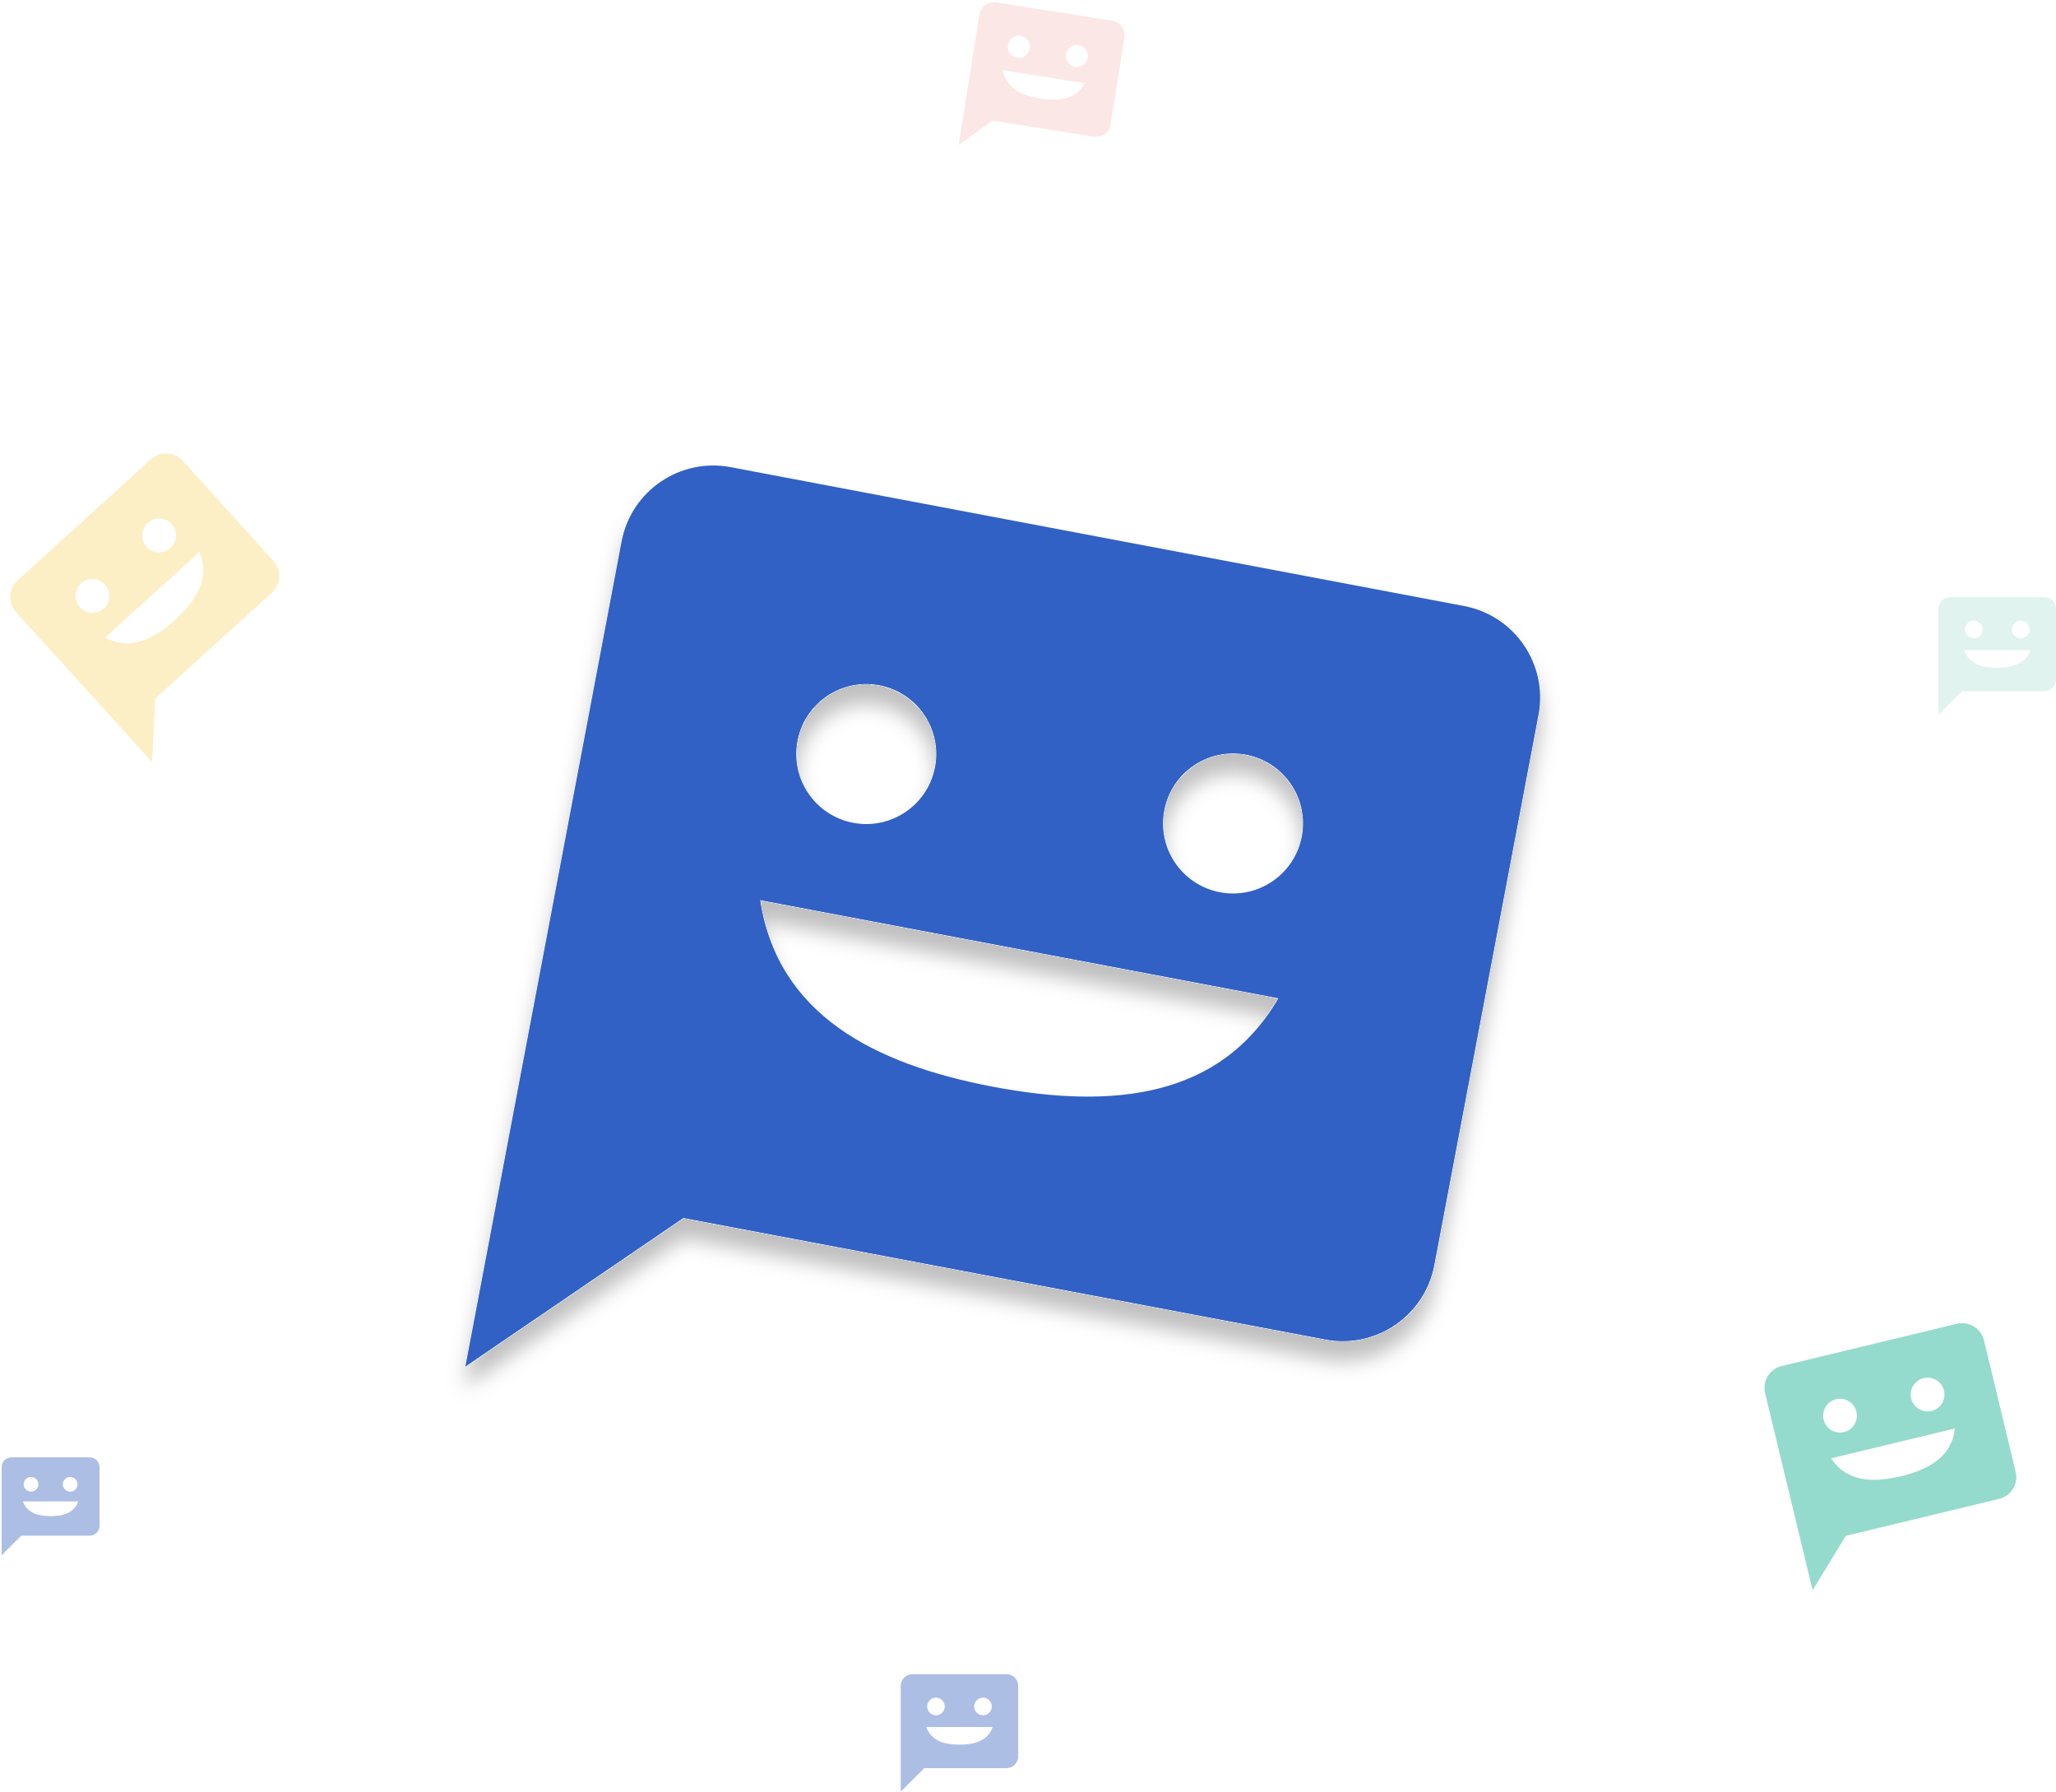
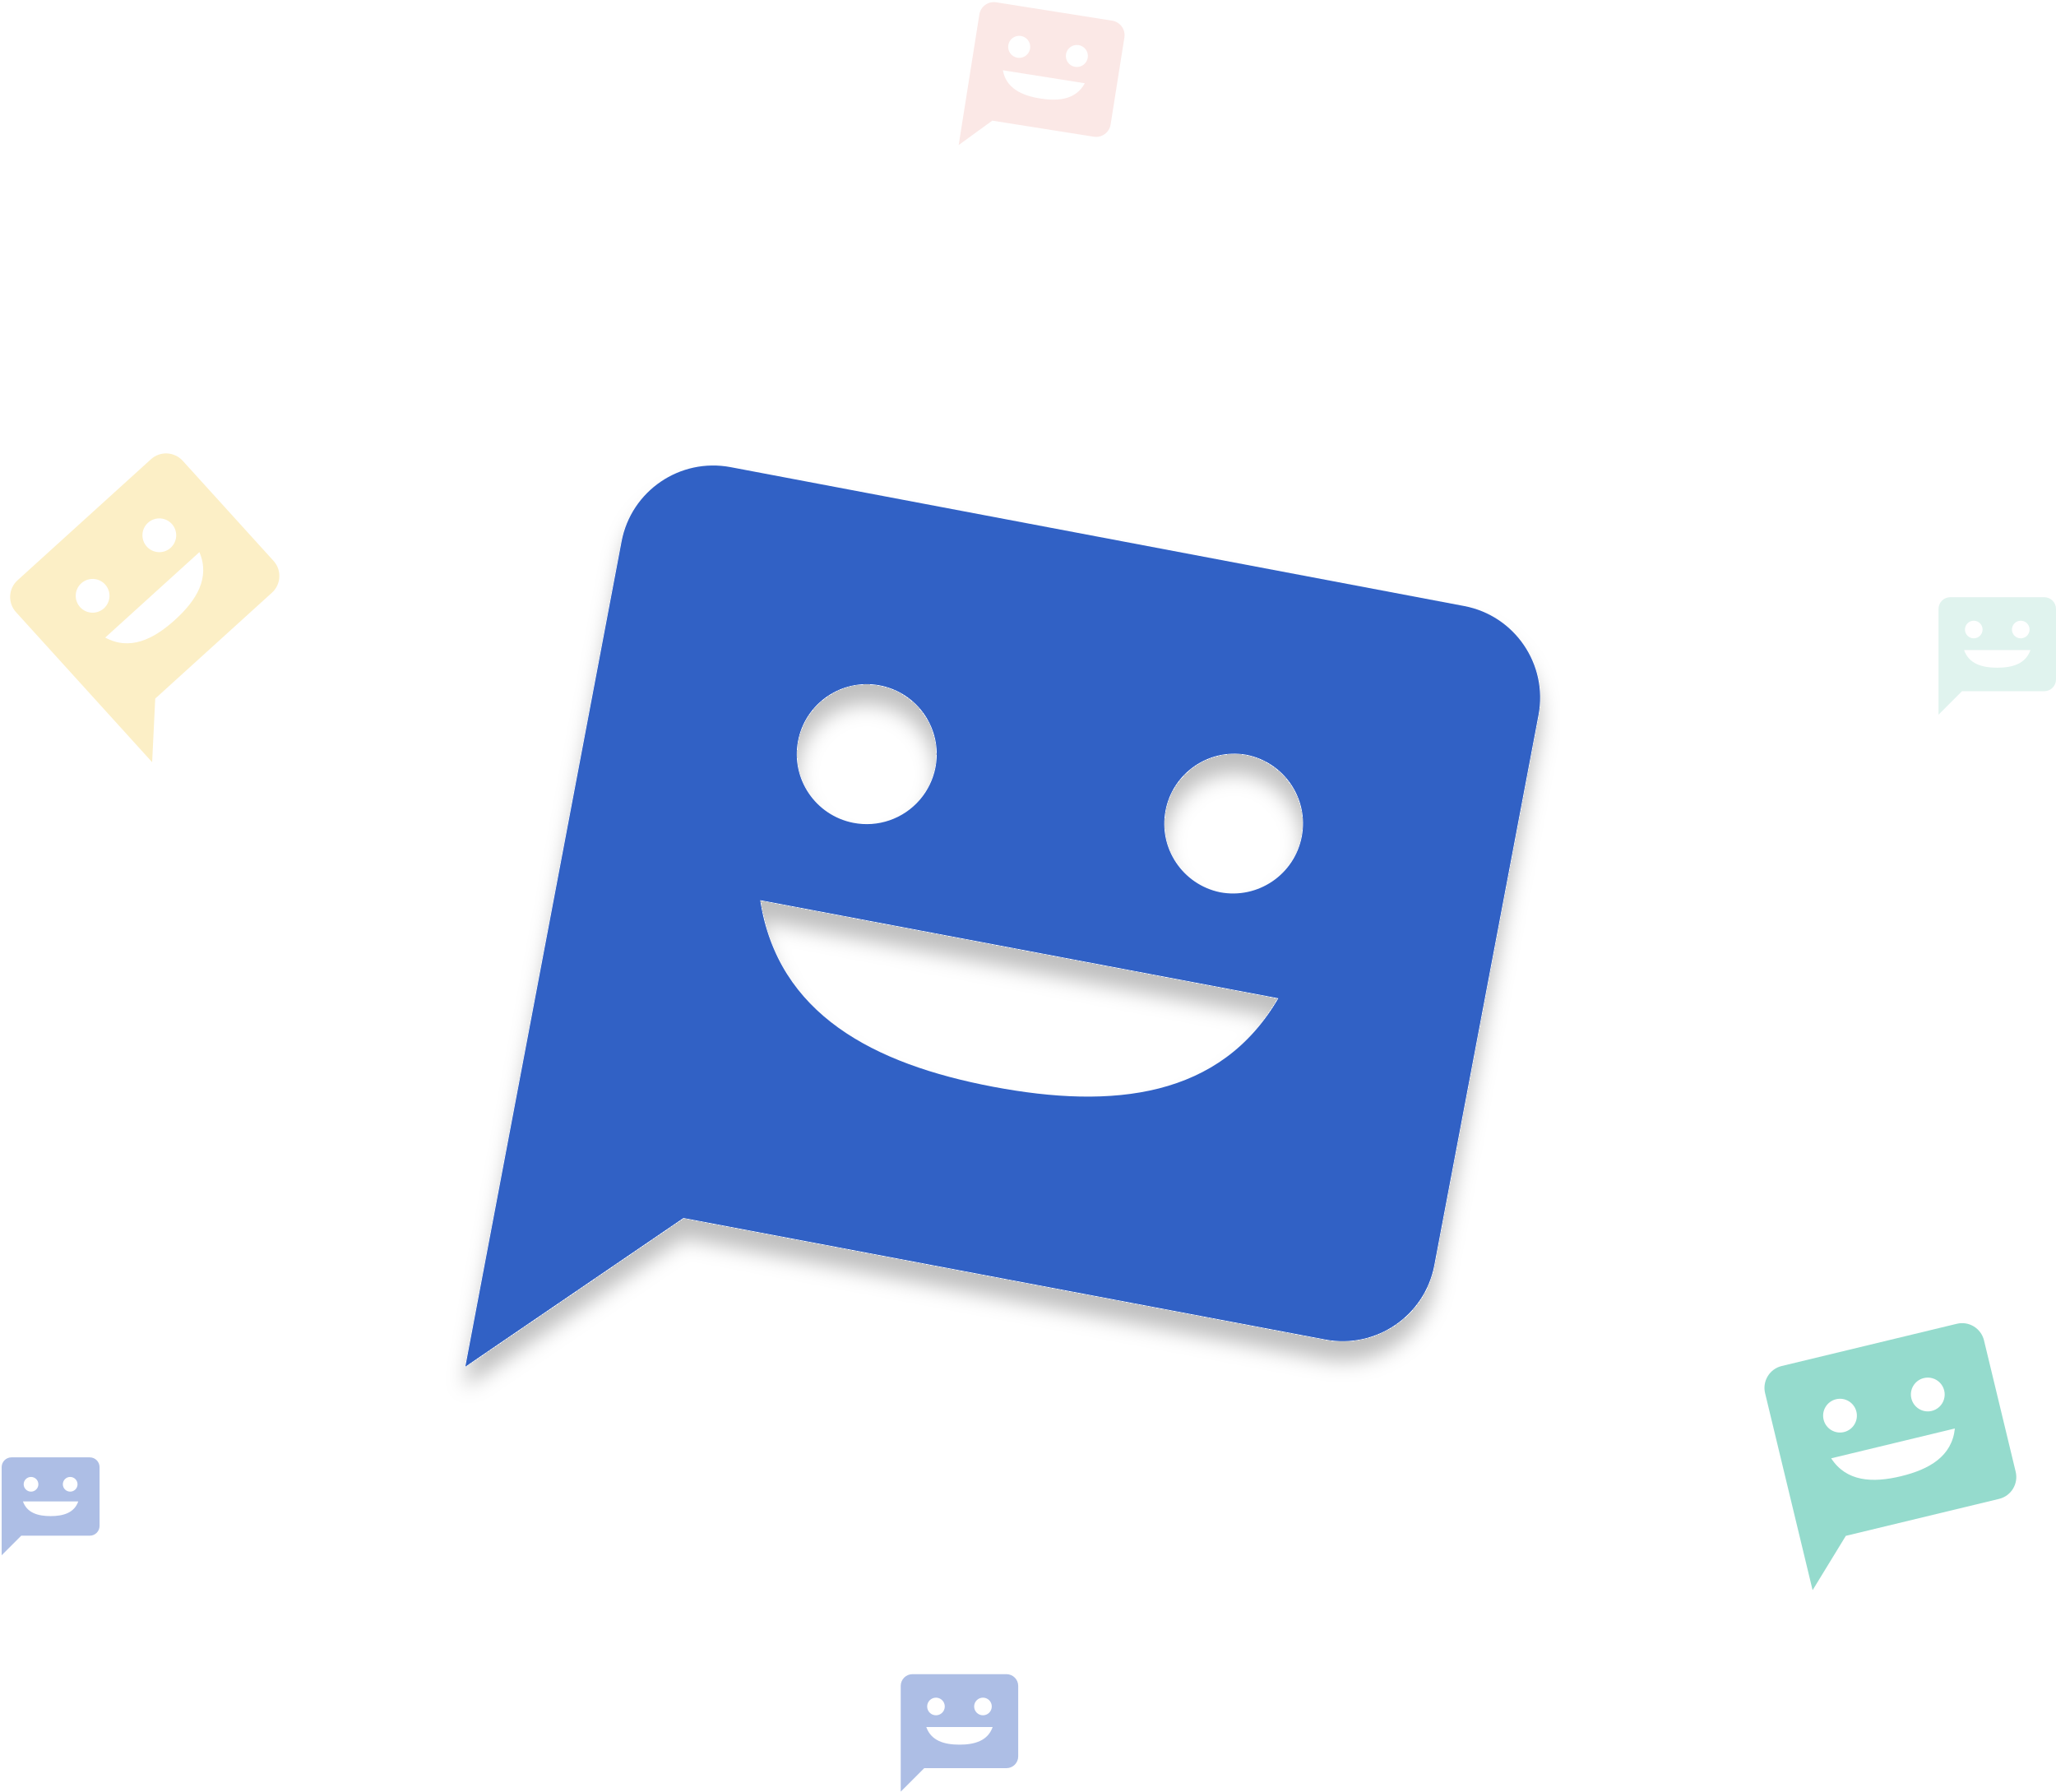
- <svg xmlns="http://www.w3.org/2000/svg" width="210" height="183" viewBox="0 0 210 183" fill="none">
+ <svg xmlns="http://www.w3.org/2000/svg" width="210" height="183" fill="none" viewBox="0 0 210 183">
  <g filter="url(#filter0_d_3470_112901)">
-     <path fill-rule="evenodd" clip-rule="evenodd" d="M149.549 61.9L74.626 47.715C69.453 46.736 64.466 50.135 63.487 55.307L47.529 139.595L69.806 124.411L135.364 136.823C140.536 137.802 145.523 134.403 146.502 129.231L157.141 73.038C158.12 67.866 154.721 62.879 149.549 61.9ZM127.271 77.087C131.15 77.821 133.7 81.561 132.965 85.441C132.231 89.32 128.491 91.869 124.611 91.135C120.732 90.4 118.183 86.66 118.917 82.781C119.652 78.902 123.392 76.352 127.271 77.087ZM89.81 69.995C93.689 70.73 96.238 74.47 95.504 78.349C94.769 82.228 91.029 84.778 87.15 84.043C83.271 83.309 80.721 79.569 81.456 75.689C82.19 71.81 85.93 69.261 89.81 69.995ZM101.448 111.005C89.226 108.691 79.424 103.586 77.65 91.948L130.565 101.966C124.659 112.15 113.669 113.319 101.448 111.005Z" fill="#3161C5" />
+     <path fill="#3161C5" fill-rule="evenodd" d="M149.549 61.9 74.626 47.715a9.532 9.532 0 0 0-11.139 7.592L47.53 139.595l22.277-15.184 65.558 12.412c5.172.979 10.159-2.42 11.138-7.592l10.639-56.192c.979-5.173-2.42-10.16-7.592-11.139Zm-22.278 15.187a7.148 7.148 0 1 1-2.66 14.048 7.15 7.15 0 0 1 2.66-14.048ZM89.81 69.995a7.149 7.149 0 1 1-2.66 14.048 7.149 7.149 0 0 1 2.66-14.048Zm11.638 41.01c-12.222-2.314-22.024-7.419-23.798-19.057l52.915 10.018c-5.906 10.184-16.896 11.353-29.117 9.039Z" clip-rule="evenodd" />
  </g>
-   <path fill-rule="evenodd" clip-rule="evenodd" d="M199.871 135.212L181.984 139.525C180.749 139.822 179.99 141.065 180.287 142.3L185.139 162.422L188.533 156.872L204.184 153.098C205.419 152.801 206.178 151.558 205.881 150.323L202.646 136.908C202.348 135.673 201.106 134.914 199.871 135.212ZM196.478 140.762C197.404 140.539 198.335 141.109 198.559 142.035C198.782 142.961 198.212 143.893 197.286 144.116C196.36 144.34 195.428 143.77 195.205 142.844C194.982 141.918 195.551 140.986 196.478 140.762ZM187.534 142.919C188.46 142.696 189.392 143.265 189.615 144.192C189.839 145.118 189.269 146.049 188.343 146.273C187.417 146.496 186.485 145.926 186.262 145C186.038 144.074 186.608 143.142 187.534 142.919ZM194.162 150.783C191.245 151.487 188.582 151.336 187.037 148.953L199.67 145.907C199.381 148.732 197.08 150.08 194.162 150.783Z" fill="#95DBCD" />
-   <path fill-rule="evenodd" clip-rule="evenodd" d="M15.416 46.91L1.789 59.273C0.848 60.127 0.778 61.581 1.631 62.522L15.54 77.852L15.856 71.355L27.779 60.537C28.72 59.683 28.791 58.228 27.937 57.288L18.665 47.068C17.811 46.127 16.357 46.056 15.416 46.91ZM15.101 53.408C15.806 52.768 16.897 52.821 17.538 53.526C18.178 54.232 18.125 55.323 17.419 55.963C16.713 56.603 15.623 56.55 14.982 55.844C14.342 55.139 14.395 54.048 15.101 53.408ZM8.287 59.59C8.993 58.95 10.084 59.003 10.724 59.709C11.364 60.414 11.311 61.505 10.605 62.145C9.9 62.785 8.809 62.732 8.169 62.027C7.529 61.321 7.582 60.23 8.287 59.59ZM17.876 63.312C15.653 65.329 13.245 66.473 10.746 65.123L20.37 56.391C21.472 59.009 20.099 61.295 17.876 63.312Z" fill="#FCEFC6" />
-   <path fill-rule="evenodd" clip-rule="evenodd" d="M113.599 2.112L101.747 0.235C100.929 0.105 100.161 0.663 100.031 1.482L97.919 14.815L101.352 12.322L111.722 13.964C112.541 14.094 113.309 13.536 113.438 12.717L114.846 3.828C114.976 3.01 114.418 2.242 113.599 2.112ZM110.167 4.606C110.781 4.703 111.2 5.28 111.103 5.893C111.005 6.507 110.429 6.926 109.815 6.829C109.202 6.731 108.783 6.155 108.88 5.541C108.977 4.928 109.554 4.509 110.167 4.606ZM104.241 3.668C104.854 3.765 105.273 4.341 105.176 4.955C105.078 5.569 104.502 5.987 103.889 5.89C103.275 5.793 102.856 5.217 102.953 4.603C103.051 3.989 103.627 3.571 104.241 3.668ZM106.266 10.063C104.332 9.757 102.766 9 102.432 7.178L110.803 8.503C109.922 10.133 108.199 10.369 106.266 10.063Z" fill="#FBE8E6" />
-   <path fill-rule="evenodd" clip-rule="evenodd" d="M102.8 171H93.2C92.537 171 92 171.537 92 172.2V183L94.4 180.6H102.8C103.463 180.6 104 180.063 104 179.4V172.2C104 171.537 103.463 171 102.8 171ZM100.4 173.4C100.897 173.4 101.3 173.803 101.3 174.3C101.3 174.797 100.897 175.2 100.4 175.2C99.903 175.2 99.5 174.797 99.5 174.3C99.5 173.803 99.903 173.4 100.4 173.4ZM95.6 173.4C96.097 173.4 96.5 173.803 96.5 174.3C96.5 174.797 96.097 175.2 95.6 175.2C95.103 175.2 94.7 174.797 94.7 174.3C94.7 173.803 95.103 173.4 95.6 173.4ZM98 178.2C96.434 178.2 95.102 177.798 94.61 176.4H101.39C100.898 177.798 99.566 178.2 98 178.2Z" fill="#ADBEE5" />
-   <path fill-rule="evenodd" clip-rule="evenodd" d="M9.169 148.856H1.169C0.616 148.856 0.169 149.304 0.169 149.856L0.169 158.856L2.169 156.856H9.169C9.721 156.856 10.169 156.408 10.169 155.856V149.856C10.169 149.304 9.721 148.856 9.169 148.856ZM7.169 150.856C7.583 150.856 7.919 151.192 7.919 151.606C7.919 152.02 7.583 152.356 7.169 152.356C6.755 152.356 6.419 152.02 6.419 151.606C6.419 151.192 6.755 150.856 7.169 150.856ZM3.168 150.856C3.583 150.856 3.918 151.192 3.918 151.606C3.918 152.02 3.583 152.356 3.168 152.356C2.754 152.356 2.418 152.02 2.418 151.606C2.418 151.192 2.754 150.856 3.168 150.856ZM5.169 154.856C3.864 154.856 2.754 154.521 2.344 153.356H7.994C7.584 154.521 6.474 154.856 5.169 154.856Z" fill="#ADBEE5" />
-   <path fill-rule="evenodd" clip-rule="evenodd" d="M208.8 61H199.2C198.537 61 198 61.537 198 62.2V73L200.4 70.6H208.8C209.463 70.6 210 70.063 210 69.4V62.2C210 61.537 209.463 61 208.8 61ZM206.4 63.4C206.897 63.4 207.3 63.803 207.3 64.3C207.3 64.797 206.897 65.2 206.4 65.2C205.903 65.2 205.5 64.797 205.5 64.3C205.5 63.803 205.903 63.4 206.4 63.4ZM201.6 63.401C202.097 63.401 202.5 63.803 202.5 64.301C202.5 64.798 202.097 65.201 201.6 65.201C201.103 65.201 200.7 64.798 200.7 64.301C200.7 63.803 201.103 63.401 201.6 63.401ZM204 68.2C202.434 68.2 201.102 67.798 200.61 66.4H207.39C206.898 67.798 205.566 68.2 204 68.2Z" fill="#E0F3EE" />
+   <path fill="#95DBCD" fill-rule="evenodd" d="m199.871 135.212-17.887 4.313a2.3 2.3 0 0 0-1.697 2.775l4.852 20.122 3.394-5.55 15.651-3.774a2.3 2.3 0 0 0 1.697-2.775l-3.235-13.415a2.3 2.3 0 0 0-2.775-1.696Zm-3.393 5.55a1.726 1.726 0 1 1 .807 3.356 1.726 1.726 0 0 1-.807-3.356Zm-8.944 2.157a1.724 1.724 0 1 1 .809 3.353 1.724 1.724 0 0 1-.809-3.353Zm6.628 7.864c-2.917.704-5.58.553-7.125-1.83l12.633-3.046c-.289 2.825-2.59 4.173-5.508 4.876Z" clip-rule="evenodd" />
+   <path fill="#FCEFC6" fill-rule="evenodd" d="M15.416 46.91 1.789 59.273a2.3 2.3 0 0 0-.158 3.249l13.909 15.33.316-6.498 11.923-10.817a2.3 2.3 0 0 0 .158-3.25l-9.272-10.22a2.3 2.3 0 0 0-3.25-.157Zm-.315 6.498a1.725 1.725 0 1 1 2.318 2.555 1.725 1.725 0 0 1-2.318-2.555ZM8.287 59.59a1.725 1.725 0 1 1 2.318 2.555 1.725 1.725 0 0 1-2.318-2.555Zm9.589 3.722c-2.223 2.017-4.632 3.161-7.13 1.81l9.624-8.731c1.102 2.618-.271 4.904-2.494 6.92Z" clip-rule="evenodd" />
+   <path fill="#FBE8E6" fill-rule="evenodd" d="M113.599 2.112 101.747.235a1.5 1.5 0 0 0-1.716 1.247l-2.112 13.333 3.433-2.493 10.37 1.642a1.5 1.5 0 0 0 1.716-1.247l1.408-8.889a1.5 1.5 0 0 0-1.247-1.716Zm-3.432 2.494a1.125 1.125 0 1 1-.351 2.224 1.125 1.125 0 0 1 .351-2.224Zm-5.926-.938a1.126 1.126 0 1 1-.353 2.223 1.126 1.126 0 0 1 .353-2.223Zm2.025 6.395c-1.934-.306-3.5-1.063-3.834-2.885l8.371 1.325c-.881 1.63-2.604 1.866-4.537 1.56Z" clip-rule="evenodd" />
+   <path fill="#ADBEE5" fill-rule="evenodd" d="M102.8 171h-9.6a1.2 1.2 0 0 0-1.2 1.2V183l2.4-2.4h8.4a1.2 1.2 0 0 0 1.2-1.2v-7.2a1.2 1.2 0 0 0-1.2-1.2Zm-2.4 2.4a.9.9 0 1 1 0 1.8.9.9 0 0 1 0-1.8Zm-4.8 0a.9.9 0 1 1 0 1.8.9.9 0 0 1 0-1.8Zm2.4 4.8c-1.566 0-2.898-.402-3.39-1.8h6.78c-.492 1.398-1.824 1.8-3.39 1.8ZM9.169 148.856h-8a1 1 0 0 0-1 1v9l2-2h7a1 1 0 0 0 1-1v-6a1 1 0 0 0-1-1Zm-2 2a.75.75 0 1 1 0 1.5.75.75 0 0 1 0-1.5Zm-4 0a.75.75 0 1 1 0 1.5.75.75 0 0 1 0-1.5Zm2 4c-1.305 0-2.415-.335-2.825-1.5h5.65c-.41 1.165-1.52 1.5-2.825 1.5Z" clip-rule="evenodd" />
+   <path fill="#E0F3EE" fill-rule="evenodd" d="M208.8 61h-9.6a1.2 1.2 0 0 0-1.2 1.2V73l2.4-2.4h8.4a1.2 1.2 0 0 0 1.2-1.2v-7.2a1.2 1.2 0 0 0-1.2-1.2Zm-2.4 2.4a.9.9 0 1 1 0 1.8.9.9 0 0 1 0-1.8Zm-4.8 0a.9.9 0 1 1 0 1.8.9.9 0 0 1 0-1.8Zm2.4 4.8c-1.566 0-2.898-.402-3.39-1.8h6.78c-.492 1.398-1.824 1.8-3.39 1.8Z" clip-rule="evenodd" />
  <defs>
-     <filter id="filter0_d_3470_112901" x="45.529" y="47.547" width="113.78" height="96.049" filterUnits="userSpaceOnUse" color-interpolation-filters="sRGB">
+     <filter id="filter0_d_3470_112901" width="113.78" height="96.049" x="45.529" y="47.547" color-interpolation-filters="sRGB" filterUnits="userSpaceOnUse">
      <feFlood flood-opacity="0" result="BackgroundImageFix" />
-       <feColorMatrix in="SourceAlpha" type="matrix" values="0 0 0 0 0 0 0 0 0 0 0 0 0 0 0 0 0 0 127 0" result="hardAlpha" />
+       <feColorMatrix in="SourceAlpha" result="hardAlpha" values="0 0 0 0 0 0 0 0 0 0 0 0 0 0 0 0 0 0 127 0" />
      <feOffset dy="2" />
      <feGaussianBlur stdDeviation="1" />
      <feComposite in2="hardAlpha" operator="out" />
-       <feColorMatrix type="matrix" values="0 0 0 0 0 0 0 0 0 0 0 0 0 0 0 0 0 0 0.25 0" />
-       <feBlend mode="normal" in2="BackgroundImageFix" result="effect1_dropShadow_3470_112901" />
-       <feBlend mode="normal" in="SourceGraphic" in2="effect1_dropShadow_3470_112901" result="shape" />
+       <feColorMatrix values="0 0 0 0 0 0 0 0 0 0 0 0 0 0 0 0 0 0 0.25 0" />
+       <feBlend in2="BackgroundImageFix" result="effect1_dropShadow_3470_112901" />
+       <feBlend in="SourceGraphic" in2="effect1_dropShadow_3470_112901" result="shape" />
    </filter>
  </defs>
</svg>
